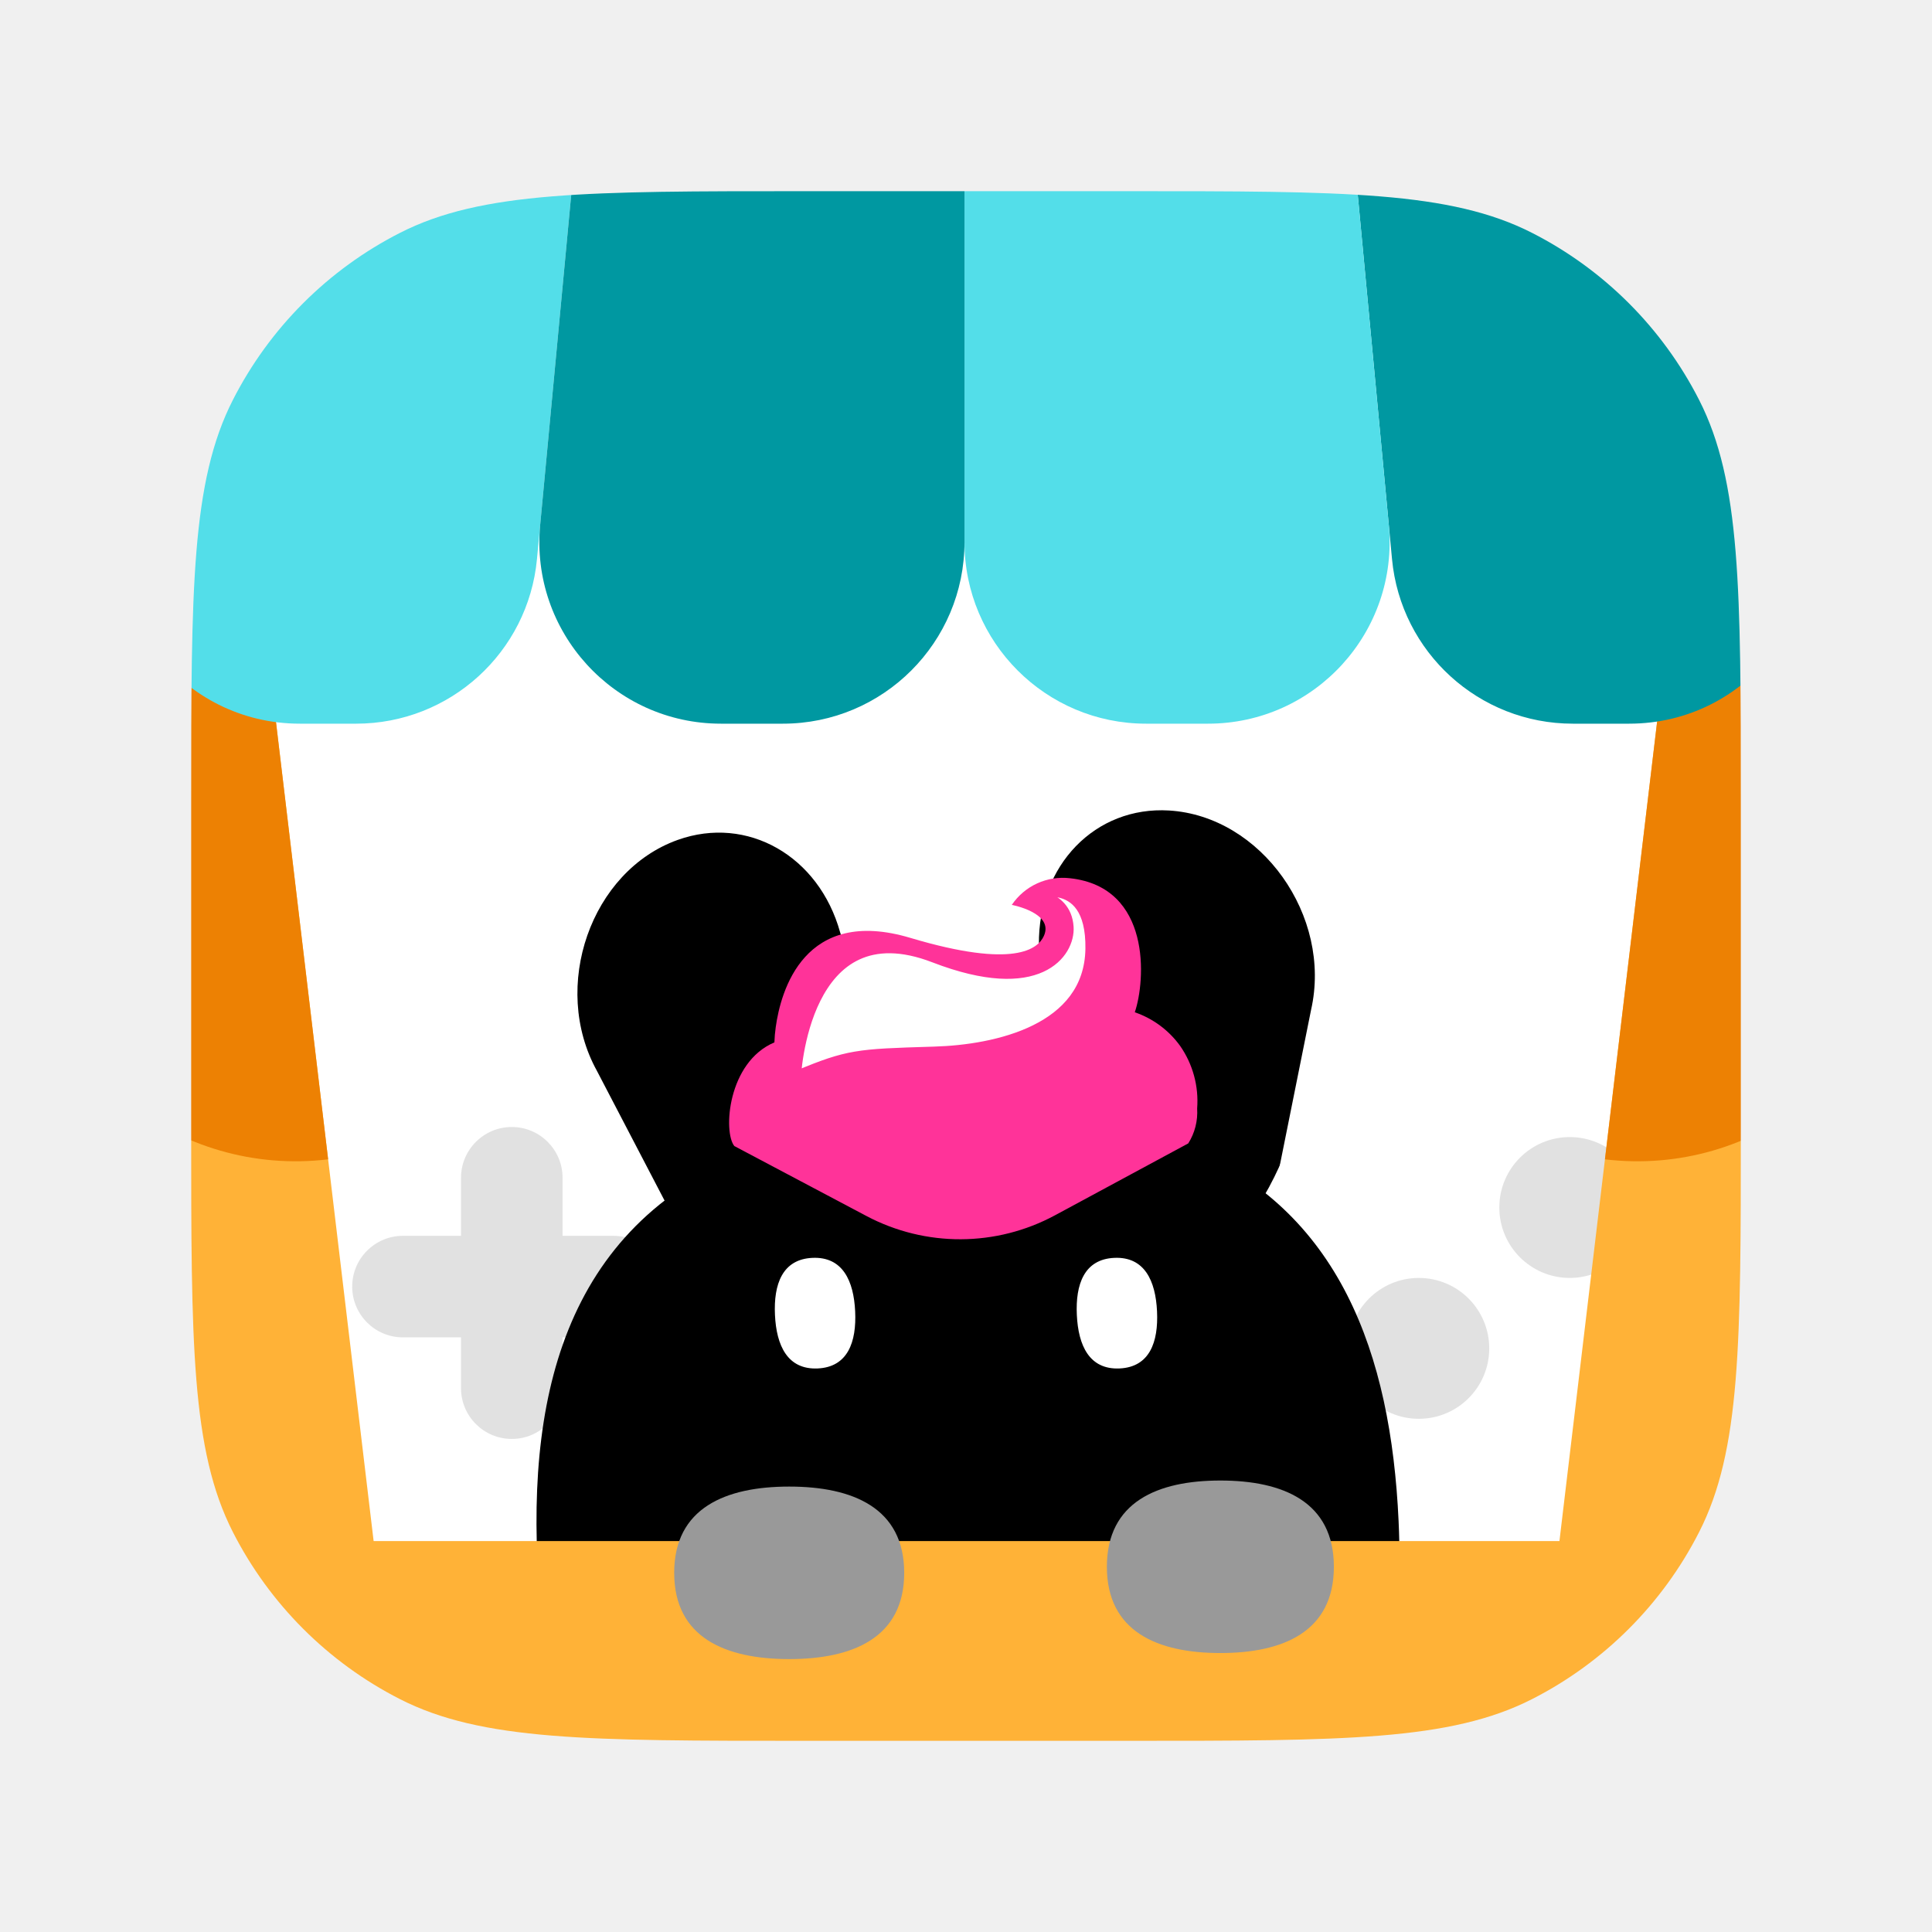
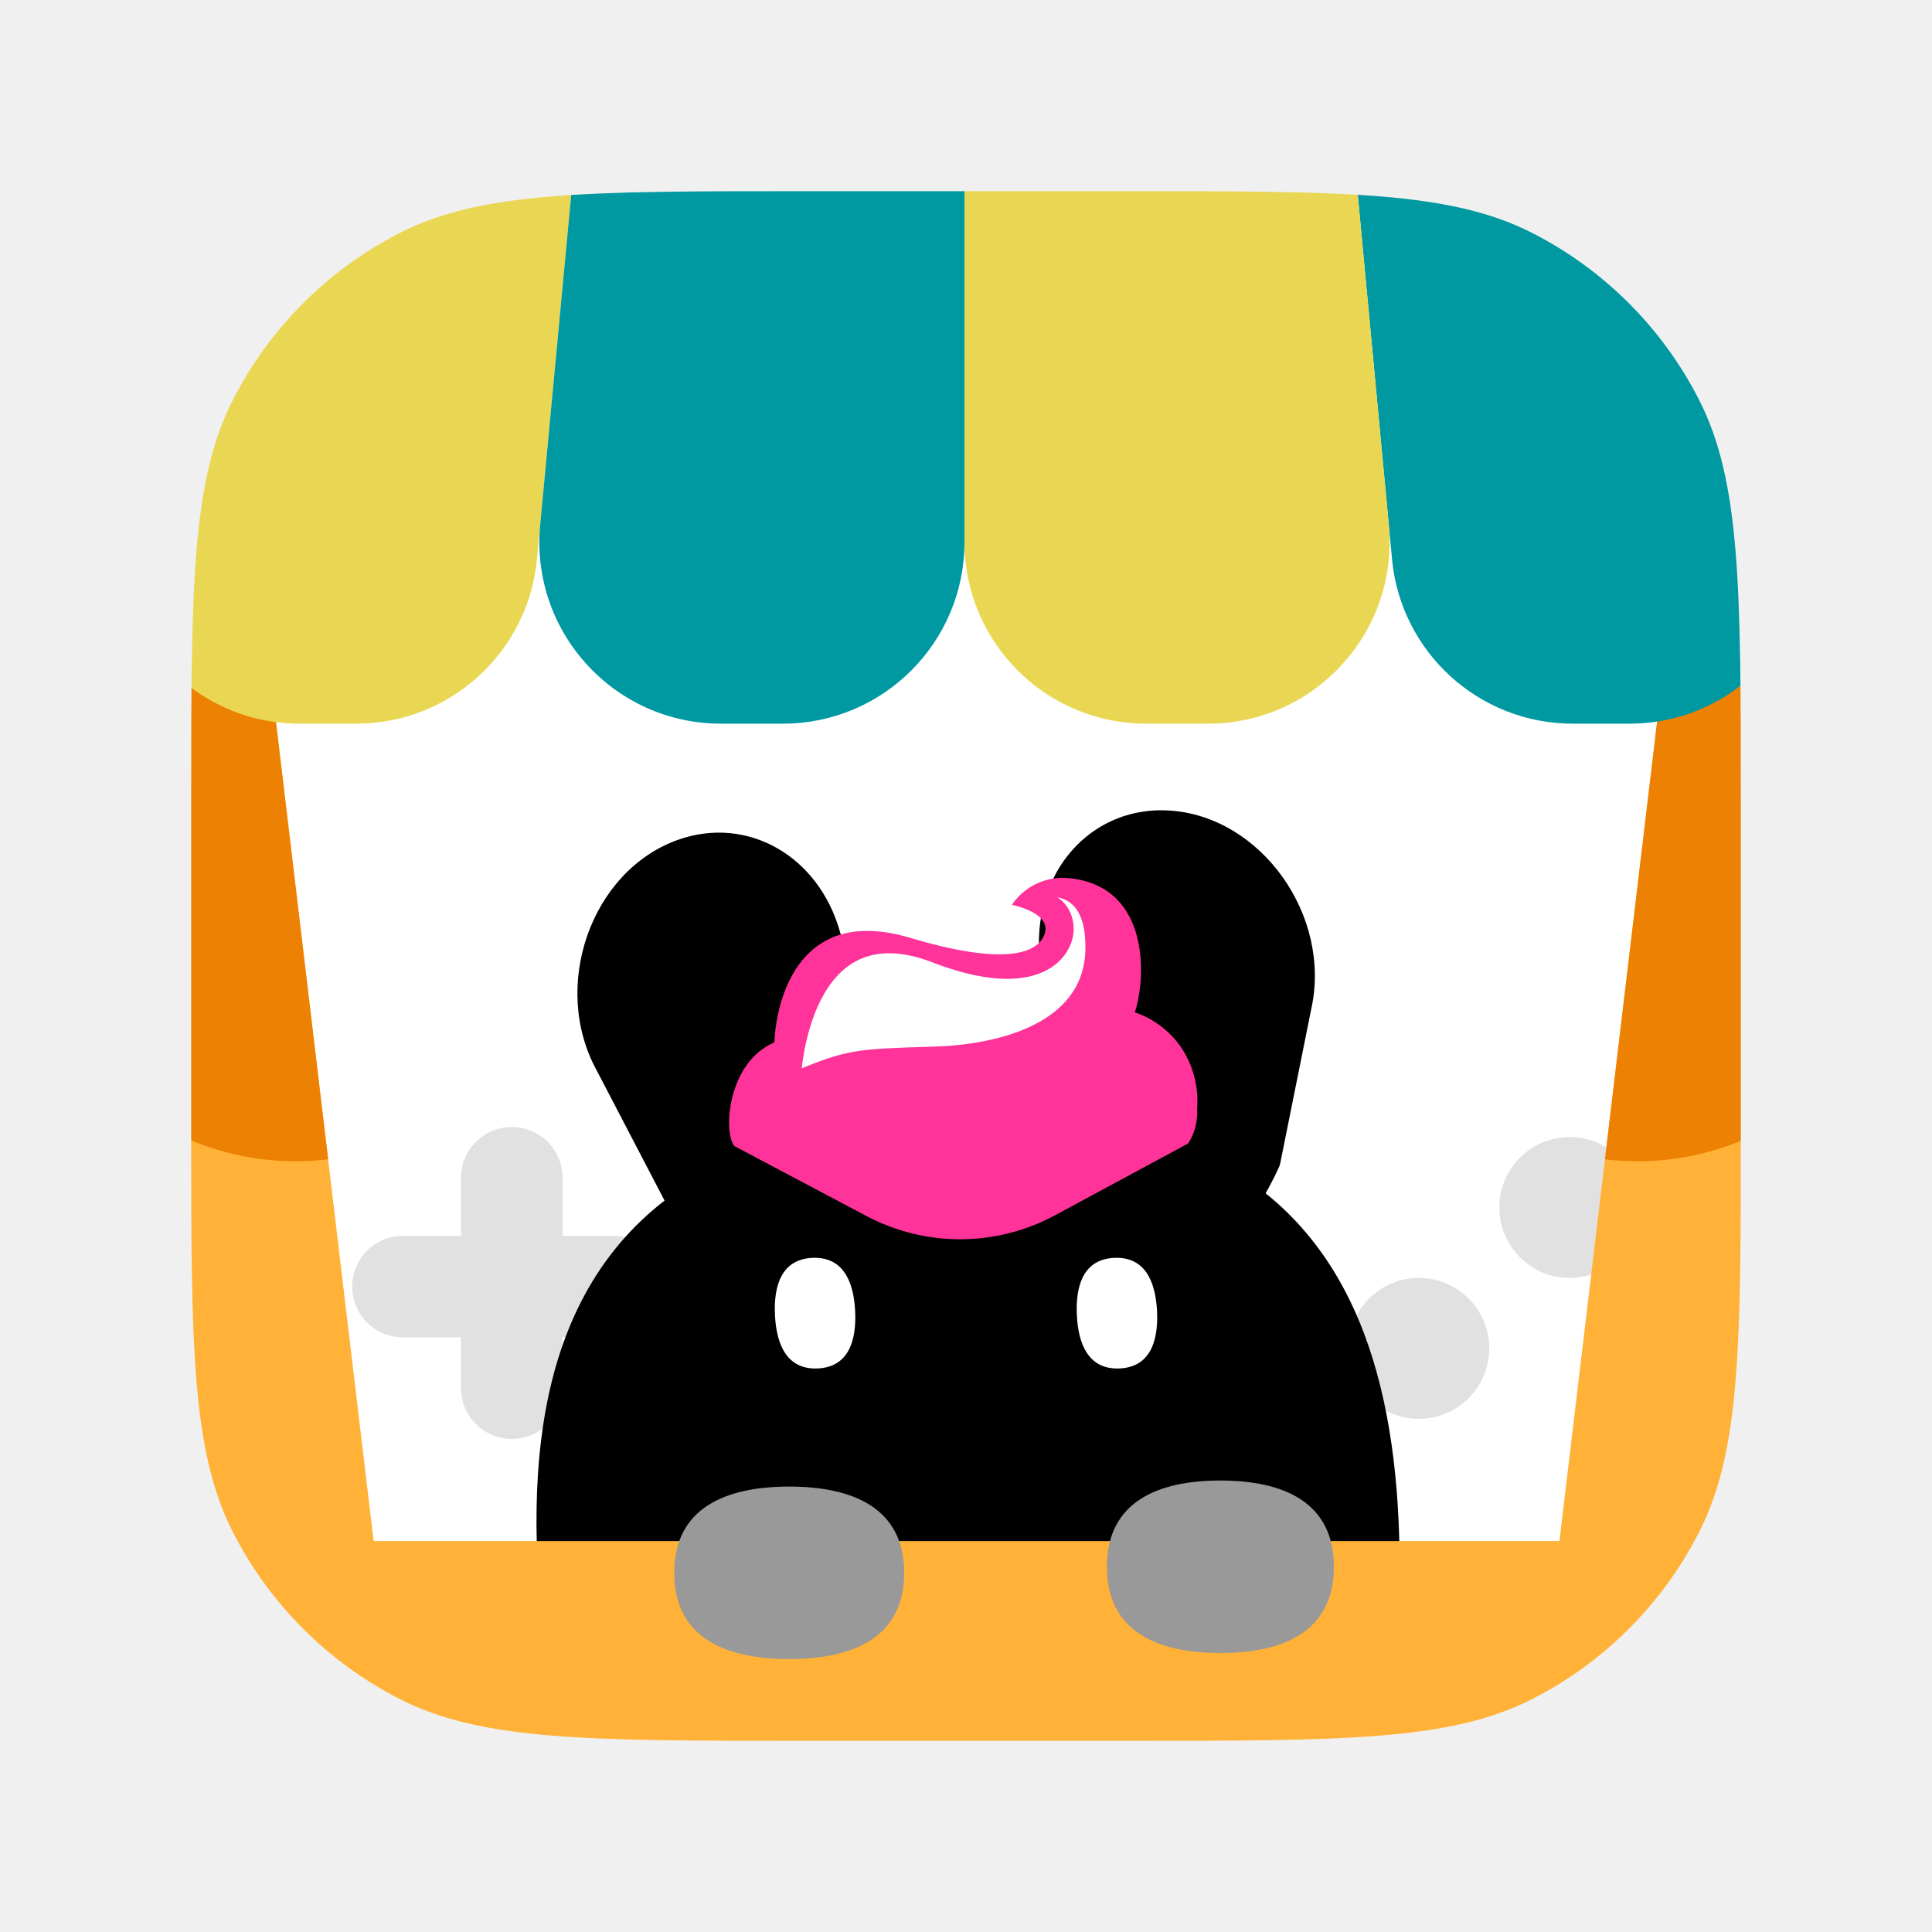
<svg xmlns="http://www.w3.org/2000/svg" width="192" height="192" fill="none" viewBox="0 0 192 192">
  <mask id="mask0_1014_5502" width="154" height="154" x="19" y="19" maskUnits="userSpaceOnUse" style="mask-type:alpha">
    <path fill="#C4C4C4" d="M19 79.8C19 58.518 19 47.877 23.142 39.748C26.785 32.598 32.598 26.785 39.748 23.142C47.877 19 58.518 19 79.8 19H112.2C133.482 19 144.123 19 152.252 23.142C159.402 26.785 165.215 32.598 168.858 39.748C173 47.877 173 58.518 173 79.8V112.2C173 133.482 173 144.123 168.858 152.252C165.215 159.402 159.402 165.215 152.252 168.858C144.123 173 133.482 173 112.2 173H79.8C58.518 173 47.877 173 39.748 168.858C32.598 165.215 26.785 159.402 23.142 152.252C19 144.123 19 133.482 19 112.2V79.8Z" />
  </mask>
  <g mask="url(#mask0_1014_5502)">
    <path fill="#fff" d="M19 79.8C19 58.518 19 47.877 23.142 39.748C26.785 32.598 32.598 26.785 39.748 23.142C47.877 19 58.518 19 79.8 19H112.2C133.482 19 144.123 19 152.252 23.142C159.402 26.785 165.215 32.598 168.858 39.748C173 47.877 173 58.518 173 79.8V112.2C173 133.482 173 144.123 168.858 152.252C165.215 159.402 159.402 165.215 152.252 168.858C144.123 173 133.482 173 112.2 173H79.8C58.518 173 47.877 173 39.748 168.858C32.598 165.215 26.785 159.402 23.142 152.252C19 144.123 19 133.482 19 112.2V79.8Z" />
    <circle cx="156" cy="120" r="7" fill="#C4C4C4" opacity=".5" />
    <circle cx="141" cy="134" r="7" fill="#C4C4C4" opacity=".5" />
    <g opacity=".5">
      <rect width="31" height="10.093" x="35" y="122.814" fill="#C4C4C4" rx="5.047" />
      <rect width="31" height="10.093" x="55.907" y="112" fill="#C4C4C4" rx="5.047" transform="rotate(90 55.907 112)" />
    </g>
    <mask id="mask1_1014_5502" width="104" height="52" x="48" y="112" maskUnits="userSpaceOnUse" style="mask-type:alpha">
      <path fill="#C4C4C4" d="M97 112.5C107.4 112.5 115.333 113.5 118 114H124.5L150.5 132.5L152 162L48.5 163.5V151V122.5L76 113.5C78.667 113.166 86.6 112.5 97 112.5Z" />
    </mask>
    <g mask="url(#mask1_1014_5502)">
      <path fill="#000" fill-rule="evenodd" d="M123.451 97.322C126.235 88.889 120.008 79.264 111.02 78.11C103.823 77.185 97.753 82.188 97.249 89.459L96.354 102.391L91.941 92.652C88.591 85.258 78.663 82.368 71.675 86.753C65.019 90.928 64.295 99.698 70.153 105.204L75.916 110.621C76.772 111.426 77.531 112.308 78.18 113.251C57.678 119.46 52.532 135.919 53.407 155.075C54.476 178.498 64.142 197.084 98.135 195.531C132.128 193.979 140.06 174.59 138.991 151.167C138.229 134.486 133.107 120.257 117.941 114.01L123.451 97.322Z" clip-rule="evenodd" />
    </g>
    <mask id="mask2_1014_5502" width="35" height="51" x="56" y="77" maskUnits="userSpaceOnUse" style="mask-type:alpha">
      <path fill="#C4C4C4" d="M88.39 99.87C92.264 112.564 88.972 124.913 81.037 127.452C73.102 129.992 62.374 118.194 58.5 105.5C54.626 92.806 55.565 80.539 63.5 78C71.435 75.46 84.516 87.176 88.39 99.87Z" />
    </mask>
    <g mask="url(#mask2_1014_5502)">
      <path fill="#000" d="M59.322 106.422C54.698 98.05 58.723 86.551 67.356 83.468C74.27 81 81.384 85.053 83.494 92.663L89.687 112.338C89.84 112.297 89.993 112.256 90.147 112.216C91.543 111.853 92.903 111.534 94.23 111.26L92.032 95.838C90.917 88.019 95.812 81.456 103.136 80.949C112.281 80.316 120.575 89.24 119.691 98.763L118.477 111.84C131.927 116.465 138.95 129.042 142.859 144.441C148.903 168.251 145.214 189.791 112.034 198.44C78.853 207.089 65.366 190.026 59.322 166.215C55.063 149.438 55.637 133.788 67.956 122.98L59.322 106.422Z" />
    </g>
    <mask id="mask3_1014_5502" width="31" height="53" x="100" y="74" maskUnits="userSpaceOnUse" style="mask-type:alpha">
      <path fill="#C4C4C4" d="M100.552 102.158C100.366 115.428 106.967 126.372 115.295 126.601C123.624 126.83 130.641 112.511 130.827 99.24C131.012 85.97 126.694 74.45 118.366 74.221C110.037 73.992 100.737 88.887 100.552 102.158Z" />
    </mask>
    <g mask="url(#mask3_1014_5502)">
      <path fill="#000" d="M130.294 100.355C132.404 91.027 125.335 81.104 116.185 80.547C108.857 80.102 103.154 85.976 103.247 93.873L102.778 114.493C102.62 114.497 102.461 114.501 102.302 114.505C100.861 114.544 99.465 114.618 98.115 114.724L95.931 99.299C94.823 91.48 88.294 86.54 81.12 88.093C72.159 90.032 66.68 100.913 70.181 109.813L74.988 122.034C63.358 130.221 60.117 144.257 60.651 160.135C61.478 184.687 71.02 204.347 105.296 203.413C139.572 202.478 147.774 182.334 146.947 157.783C146.365 140.483 141.455 125.611 126.614 118.663L130.294 100.355Z" />
    </g>
    <path fill="#FFB237" d="M-4.762 160.337C-4.762 156.367 -1.543 153.148 2.427 153.148H189.272C193.242 153.148 196.461 156.367 196.461 160.337V200.401C196.461 204.371 193.242 207.59 189.272 207.59H2.427C-1.543 207.59 -4.762 204.371 -4.762 200.401V160.337Z" />
    <path fill="#999" d="M89.859 156.307C89.859 162.763 84.742 164.879 78.43 164.879C72.117 164.879 67 162.763 67 156.307C67 149.851 72.117 147.734 78.43 147.734C84.742 147.734 89.859 149.851 89.859 156.307Z" />
    <path fill="#999" d="M132.559 155.705C132.559 162.161 127.509 164.277 121.279 164.277C115.05 164.277 110 162.161 110 155.705C110 149.249 115.05 147.133 121.279 147.133C127.509 147.133 132.559 149.249 132.559 155.705Z" />
    <path fill="#FFB237" d="M-1.259 59.807L25.621 56.602L39.258 170.991L12.379 174.196L-1.259 59.807Z" />
    <path fill="#ED8103" d="M-1.259 59.807L25.621 56.602L32.609 115.214C17.763 116.984 4.294 106.384 2.524 91.539L-1.259 59.807Z" />
    <path fill="#FFB237" d="M193.365 59.807L166.485 56.602L152.848 170.991L179.728 174.196L193.365 59.807Z" />
    <path fill="#ED8103" d="M193.365 59.807L166.485 56.602L159.498 115.214C174.343 116.984 187.812 106.384 189.582 91.539L193.365 59.807Z" />
    <path fill="#0098A1" d="M167.998 1.374C166.139 -6.465 159.138 -12 151.081 -12C140.836 -12 132.812 -3.186 133.771 7.014L138.337 55.561C139.208 64.832 146.992 71.918 156.304 71.918H161.902C173.553 71.918 182.151 61.042 179.462 49.706L167.998 1.374Z" />
-     <path fill="#53DEE9" d="M23.701 1.374C25.561 -6.465 32.562 -12 40.618 -12C50.863 -12 58.887 -3.186 57.928 7.014L53.363 55.561C52.491 64.832 44.708 71.918 35.395 71.918H29.797C18.146 71.918 9.548 61.042 12.237 49.706L23.701 1.374Z" />
-     <path fill="#53DEE9" d="M133.521 4.357C132.649 -4.914 124.866 -12 115.554 -12H113.896C103.929 -12 95.849 -3.92 95.849 6.047V53.871C95.849 63.838 103.929 71.918 113.896 71.918H120.051C130.685 71.918 139.014 62.769 138.019 52.181L133.521 4.357Z" />
+     <path fill="#e9d753" d="M23.701 1.374C25.561 -6.465 32.562 -12 40.618 -12C50.863 -12 58.887 -3.186 57.928 7.014L53.363 55.561C52.491 64.832 44.708 71.918 35.395 71.918H29.797C18.146 71.918 9.548 61.042 12.237 49.706L23.701 1.374Z" />
+     <path fill="#e9d753" d="M133.521 4.357C132.649 -4.914 124.866 -12 115.554 -12H113.896C103.929 -12 95.849 -3.92 95.849 6.047V53.871C95.849 63.838 103.929 71.918 113.896 71.918H120.051C130.685 71.918 139.014 62.769 138.019 52.181L133.521 4.357Z" />
    <path fill="#0098A1" d="M58.178 4.357C59.05 -4.914 66.833 -12 76.145 -12H77.803C87.77 -12 95.85 -3.92 95.85 6.047V53.871C95.85 63.838 87.77 71.918 77.803 71.918H71.648C61.014 71.918 52.685 62.769 53.681 52.181L58.178 4.357Z" />
    <path fill="#F39" d="M117.277 103.936C116.157 102.386 114.585 101.22 112.775 100.599C113.843 97.466 114.461 88.17 106.341 87.279C105.226 87.146 104.096 87.323 103.075 87.79C102.053 88.257 101.18 88.996 100.551 89.927C100.551 89.927 104.805 90.721 103.729 93.034C103.155 94.279 100.842 96.3 90.489 93.211C79.898 90.033 77.585 98.507 77.091 102.082C77.02 102.583 76.976 103.087 76.959 103.592C72.307 105.552 71.848 112.499 72.978 113.894L86.108 120.846C91.975 123.952 99.006 123.925 104.849 120.772L118.089 113.629C118.741 112.594 119.05 111.38 118.971 110.16C119.142 107.952 118.543 105.753 117.277 103.936Z" />
    <path fill="#fff" stroke="#F39" stroke-width=".621" d="M106.382 92.104L106.382 92.103C106.321 91.194 106.006 90.506 105.557 89.995C105.112 89.488 104.548 89.171 104.008 88.97C103.863 88.916 103.718 88.871 103.577 88.832C104.071 88.773 104.631 88.764 105.182 88.874C105.95 89.028 106.701 89.412 107.258 90.22C107.821 91.036 108.21 92.317 108.177 94.309C108.11 98.225 105.834 100.67 102.785 102.175C99.722 103.687 95.91 104.229 92.887 104.319L92.887 104.319C92.795 104.322 92.703 104.325 92.613 104.328C88.903 104.441 86.803 104.505 84.986 104.816C83.224 105.117 81.733 105.648 79.311 106.656C79.317 106.589 79.323 106.517 79.331 106.438C79.376 105.985 79.454 105.342 79.589 104.585C79.859 103.069 80.355 101.112 81.251 99.32C82.149 97.527 83.435 95.924 85.273 95.073C87.104 94.224 89.537 94.095 92.785 95.352L92.785 95.352C97.986 97.357 101.417 97.272 103.549 96.301C105.69 95.326 106.474 93.475 106.382 92.104Z" />
    <path fill="#fff" d="M81.258 135.995C78.256 136.128 77.157 133.712 77.015 130.677C76.872 127.642 77.741 125.139 80.742 125.005C83.744 124.872 84.843 127.288 84.985 130.323C85.128 133.358 84.259 135.861 81.258 135.995Z" />
    <path fill="#fff" d="M111.258 135.995C108.256 136.128 107.157 133.712 107.015 130.677C106.872 127.642 107.741 125.139 110.742 125.005C113.744 124.872 114.843 127.288 114.985 130.323C115.128 133.358 114.259 135.861 111.258 135.995Z" />
  </g>
</svg>
